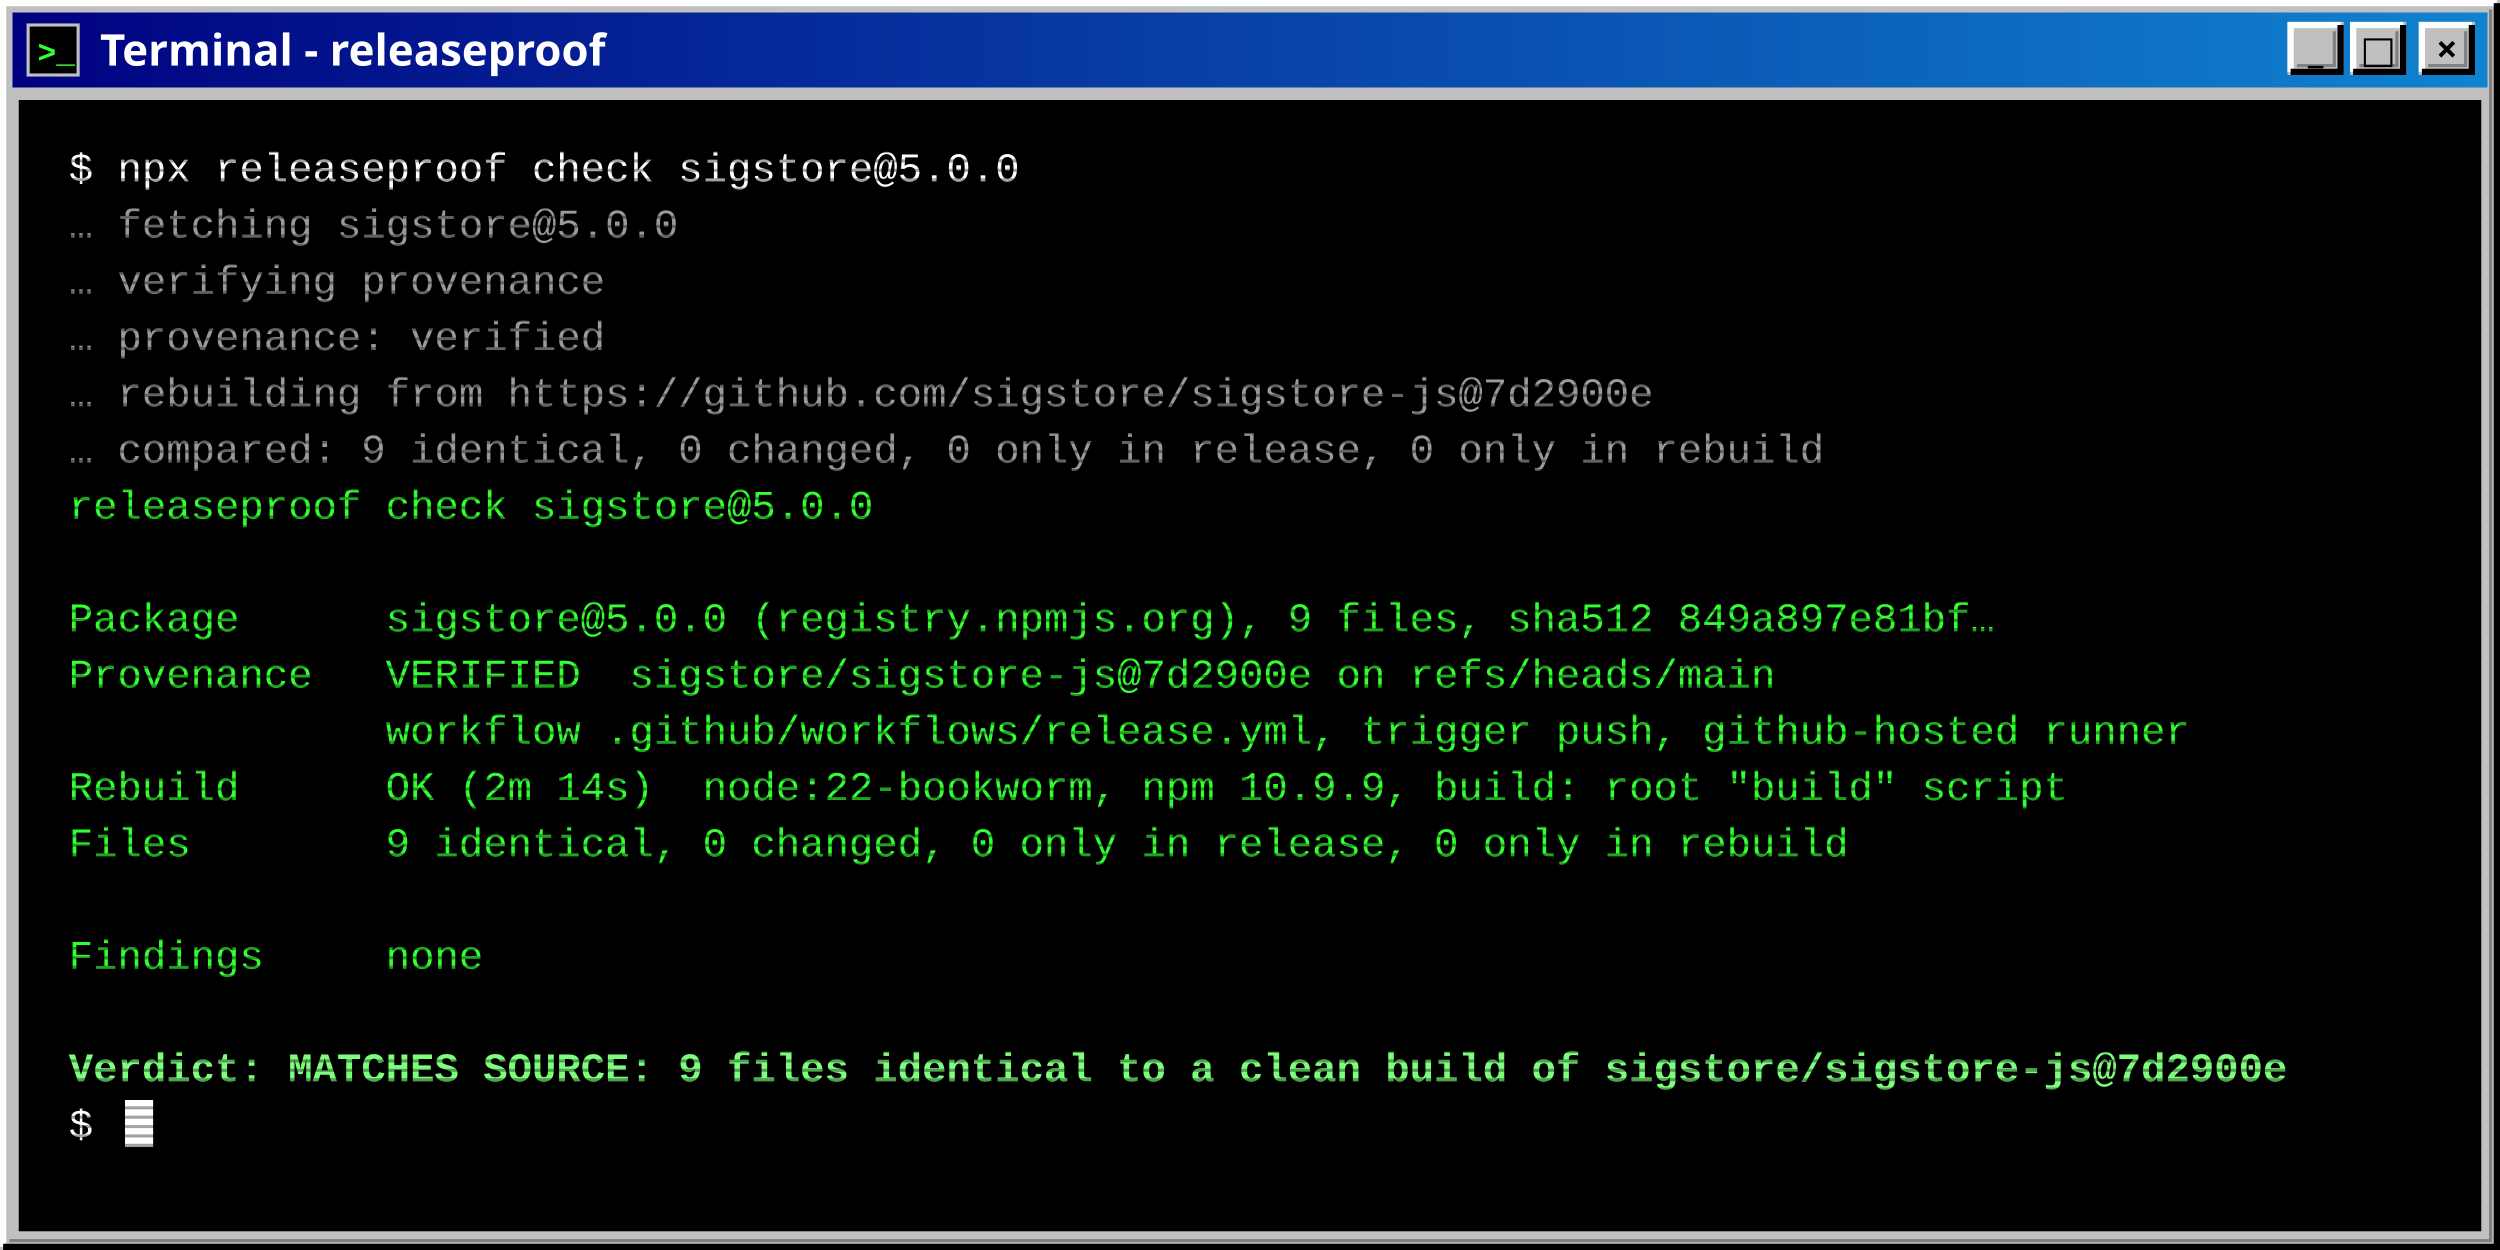
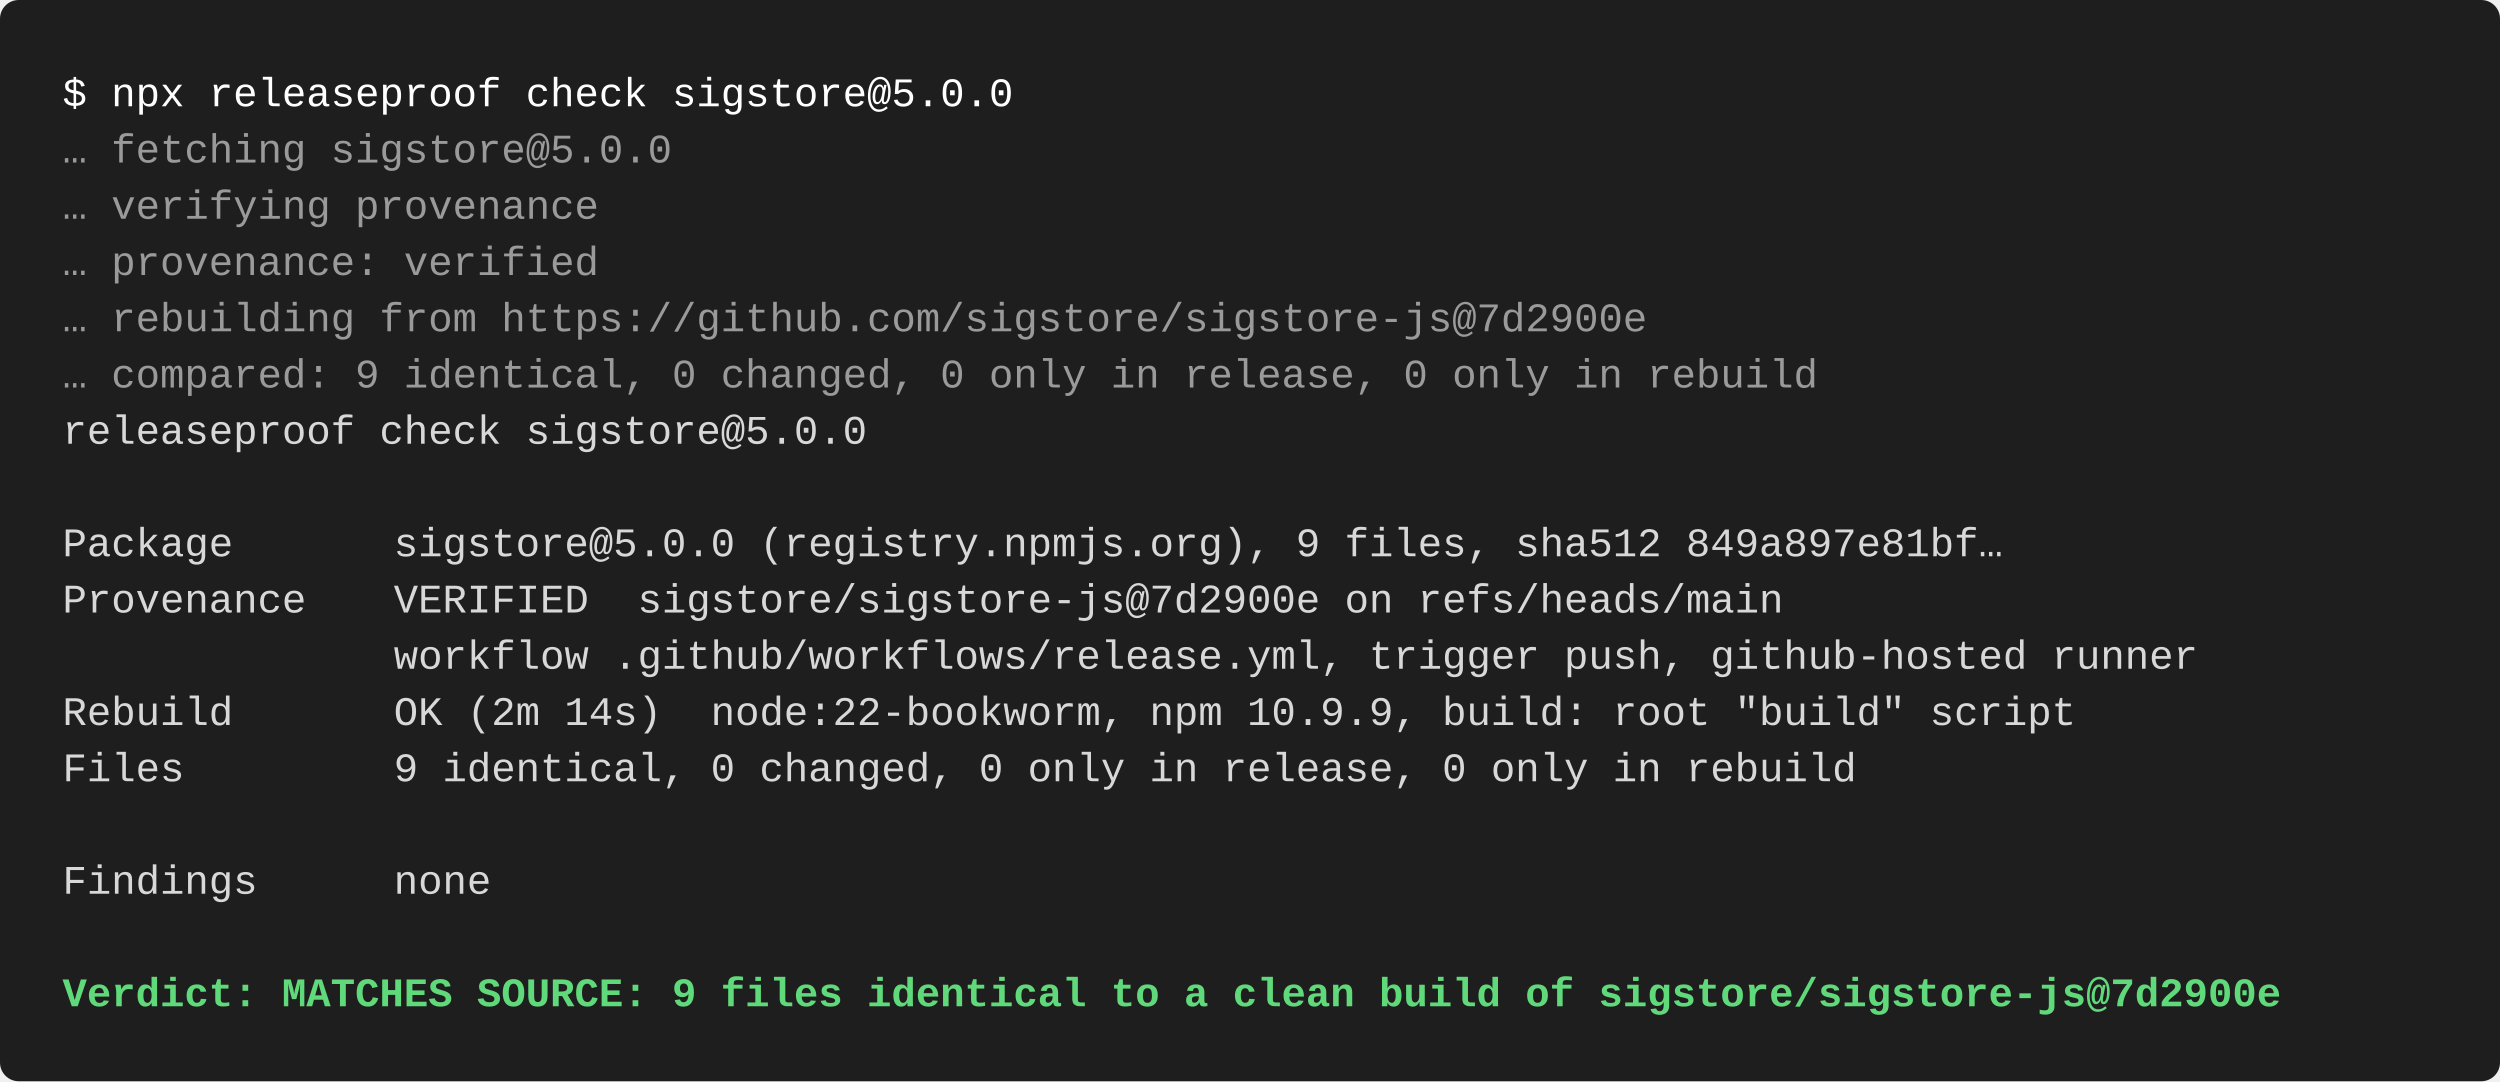
- <svg xmlns="http://www.w3.org/2000/svg" width="800" height="400" viewBox="0 0 800 400" role="img" aria-label="A releaseproof check in a terminal">
-   <style>
- .cursor { animation: blink 1s steps(2, start) infinite; }
- @keyframes blink { to { visibility: hidden; } }
- @media (prefers-reduced-motion: reduce) { .cursor { animation: none; } }
- </style>
-   <defs>
-     <linearGradient id="title" x1="0" y1="0" x2="1" y2="0">
-       <stop offset="0" stop-color="#000080" />
-       <stop offset="1" stop-color="#1084d0" />
-     </linearGradient>
-     <pattern id="scan" width="4" height="3" patternUnits="userSpaceOnUse">
-       <rect width="4" height="1" fill="#000000" opacity="0.35" />
-     </pattern>
-   </defs>
-   <rect x="0" y="0" width="800" height="400" fill="#c0c0c0" />
-   <path d="M1 399V1H799" fill="none" stroke="#ffffff" stroke-width="2" />
-   <path d="M799 1V399H1" fill="none" stroke="#000000" stroke-width="2" />
-   <path d="M797 3V397H3" fill="none" stroke="#808080" stroke-width="1" />
-   <rect x="4" y="4" width="792" height="24" fill="url(#title)" />
-   <rect x="9" y="8" width="16" height="16" fill="#000000" stroke="#c0c0c0" />
-   <text x="12" y="20" font-family="'Courier New', Courier, 'Liberation Mono', monospace" font-size="10" font-weight="bold" fill="#33ff33">&gt;_</text>
-   <text x="32" y="21" font-family="Tahoma, Verdana, 'Segoe UI', sans-serif" font-weight="bold" font-size="14" fill="#ffffff">Terminal - releaseproof</text>
-   <rect x="732" y="7" width="18" height="17" fill="#c0c0c0" />
-   <path d="M733 23V8H749" fill="none" stroke="#ffffff" stroke-width="2" />
-   <path d="M749 8V23H733" fill="none" stroke="#000000" stroke-width="2" />
-   <path d="M747 10V21H735" fill="none" stroke="#808080" stroke-width="1" />
-   <text x="741" y="20" text-anchor="middle" font-family="Tahoma, Verdana, 'Segoe UI', sans-serif" font-weight="bold" font-size="12">_</text>
-   <rect x="752" y="7" width="18" height="17" fill="#c0c0c0" />
-   <path d="M753 23V8H769" fill="none" stroke="#ffffff" stroke-width="2" />
-   <path d="M769 8V23H753" fill="none" stroke="#000000" stroke-width="2" />
-   <path d="M767 10V21H755" fill="none" stroke="#808080" stroke-width="1" />
-   <text x="761" y="20" text-anchor="middle" font-family="Tahoma, Verdana, 'Segoe UI', sans-serif" font-weight="bold" font-size="12">□</text>
-   <rect x="774" y="7" width="18" height="17" fill="#c0c0c0" />
-   <path d="M775 23V8H791" fill="none" stroke="#ffffff" stroke-width="2" />
-   <path d="M791 8V23H775" fill="none" stroke="#000000" stroke-width="2" />
-   <path d="M789 10V21H777" fill="none" stroke="#808080" stroke-width="1" />
-   <text x="783" y="20" text-anchor="middle" font-family="Tahoma, Verdana, 'Segoe UI', sans-serif" font-weight="bold" font-size="12">×</text>
-   <rect x="6" y="32" width="788" height="362" fill="#000000" />
-   <g font-family="'Courier New', Courier, 'Liberation Mono', monospace" font-size="13" xml:space="preserve" style="white-space: pre">
-     <text x="22" y="58" fill="#ffffff">$ npx releaseproof check sigstore@5.0.0</text>
-     <text x="22" y="76" fill="#9a9a9a">… fetching sigstore@5.0.0</text>
-     <text x="22" y="94" fill="#9a9a9a">… verifying provenance</text>
-     <text x="22" y="112" fill="#9a9a9a">… provenance: verified</text>
-     <text x="22" y="130" fill="#9a9a9a">… rebuilding from https://github.com/sigstore/sigstore-js@7d2900e</text>
-     <text x="22" y="148" fill="#9a9a9a">… compared: 9 identical, 0 changed, 0 only in release, 0 only in rebuild</text>
-     <text x="22" y="166" fill="#33ff33">releaseproof check sigstore@5.0.0</text>
-     <text x="22" y="184" fill="#33ff33" />
-     <text x="22" y="202" fill="#33ff33">Package      sigstore@5.0.0 (registry.npmjs.org), 9 files, sha512 849a897e81bf…</text>
-     <text x="22" y="220" fill="#33ff33">Provenance   VERIFIED  sigstore/sigstore-js@7d2900e on refs/heads/main</text>
-     <text x="22" y="238" fill="#33ff33">             workflow .github/workflows/release.yml, trigger push, github-hosted runner</text>
-     <text x="22" y="256" fill="#33ff33">Rebuild      OK (2m 14s)  node:22-bookworm, npm 10.9.9, build: root "build" script</text>
-     <text x="22" y="274" fill="#33ff33">Files        9 identical, 0 changed, 0 only in release, 0 only in rebuild</text>
-     <text x="22" y="292" fill="#33ff33" />
-     <text x="22" y="310" fill="#33ff33">Findings     none</text>
-     <text x="22" y="328" fill="#33ff33" />
-     <text x="22" y="346" fill="#7dff7d" font-weight="bold">Verdict: MATCHES SOURCE: 9 files identical to a clean build of sigstore/sigstore-js@7d2900e</text>
-     <text x="22" y="364" fill="#ffffff">$ </text>
+ <svg xmlns="http://www.w3.org/2000/svg" width="800" height="346" viewBox="0 0 800 346" role="img" aria-label="A releaseproof check in a terminal">
+   <rect width="800" height="346" rx="6" fill="#1e1e1e" />
+   <g font-family="Consolas, 'Liberation Mono', Menlo, 'Courier New', monospace" font-size="13">
+     <text x="20" y="34" fill="#ffffff">$ npx releaseproof check sigstore@5.0.0</text>
+     <text x="20" y="52" fill="#9a9a9a">… fetching sigstore@5.0.0</text>
+     <text x="20" y="70" fill="#9a9a9a">… verifying provenance</text>
+     <text x="20" y="88" fill="#9a9a9a">… provenance: verified</text>
+     <text x="20" y="106" fill="#9a9a9a">… rebuilding from https://github.com/sigstore/sigstore-js@7d2900e</text>
+     <text x="20" y="124" fill="#9a9a9a">… compared: 9 identical, 0 changed, 0 only in release, 0 only in rebuild</text>
+     <text x="20" y="142" fill="#d8d8d8">releaseproof check sigstore@5.0.0</text>
+     <text x="20" y="178" fill="#d8d8d8">
+       <tspan x="20">Package</tspan>
+       <tspan x="126">sigstore@5.0.0 (registry.npmjs.org), 9 files, sha512 849a897e81bf…</tspan>
+     </text>
+     <text x="20" y="196" fill="#d8d8d8">
+       <tspan x="20">Provenance</tspan>
+       <tspan x="126">VERIFIED  sigstore/sigstore-js@7d2900e on refs/heads/main</tspan>
+     </text>
+     <text x="20" y="214" fill="#d8d8d8">
+       <tspan x="126">workflow .github/workflows/release.yml, trigger push, github-hosted runner</tspan>
+     </text>
+     <text x="20" y="232" fill="#d8d8d8">
+       <tspan x="20">Rebuild</tspan>
+       <tspan x="126">OK (2m 14s)  node:22-bookworm, npm 10.9.9, build: root "build" script</tspan>
+     </text>
+     <text x="20" y="250" fill="#d8d8d8">
+       <tspan x="20">Files</tspan>
+       <tspan x="126">9 identical, 0 changed, 0 only in release, 0 only in rebuild</tspan>
+     </text>
+     <text x="20" y="286" fill="#d8d8d8">
+       <tspan x="20">Findings</tspan>
+       <tspan x="126">none</tspan>
+     </text>
+     <text x="20" y="322" fill="#5fd97a" font-weight="bold">Verdict: MATCHES SOURCE: 9 files identical to a clean build of sigstore/sigstore-js@7d2900e</text>
  </g>
-   <rect class="cursor" x="40" y="352" width="9" height="15" fill="#ffffff" />
-   <rect x="6" y="32" width="788" height="362" fill="url(#scan)" />
</svg>
